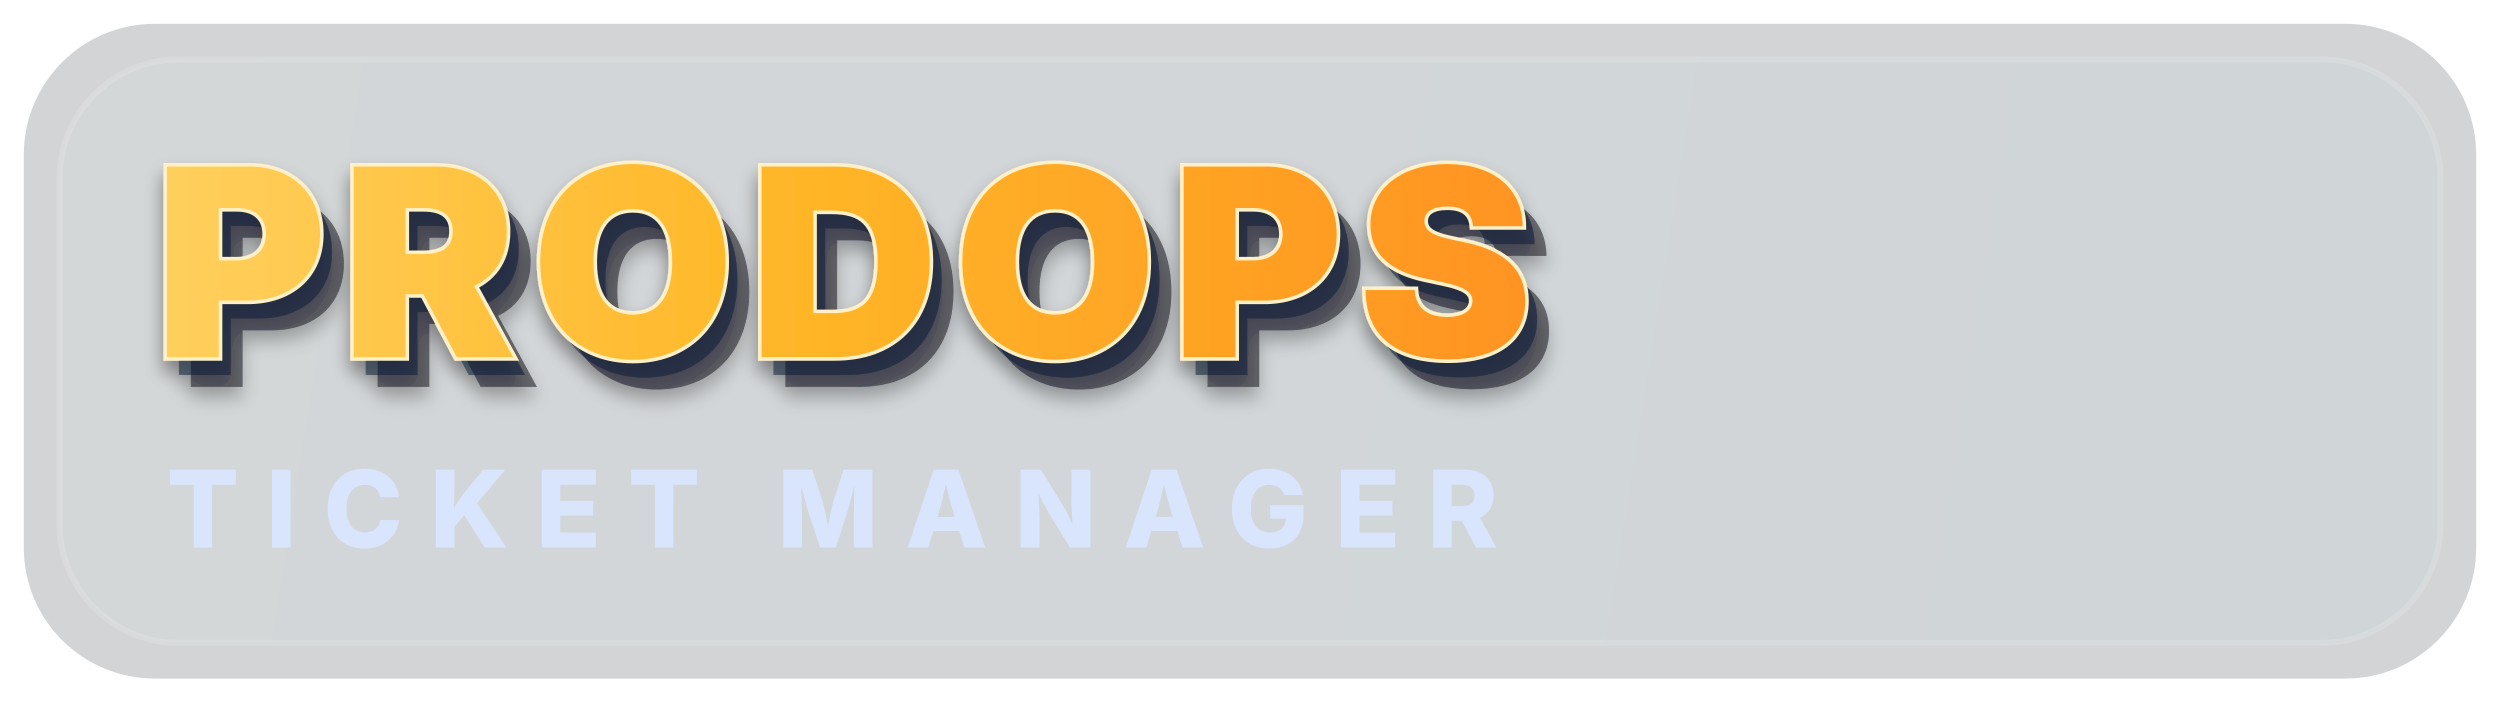
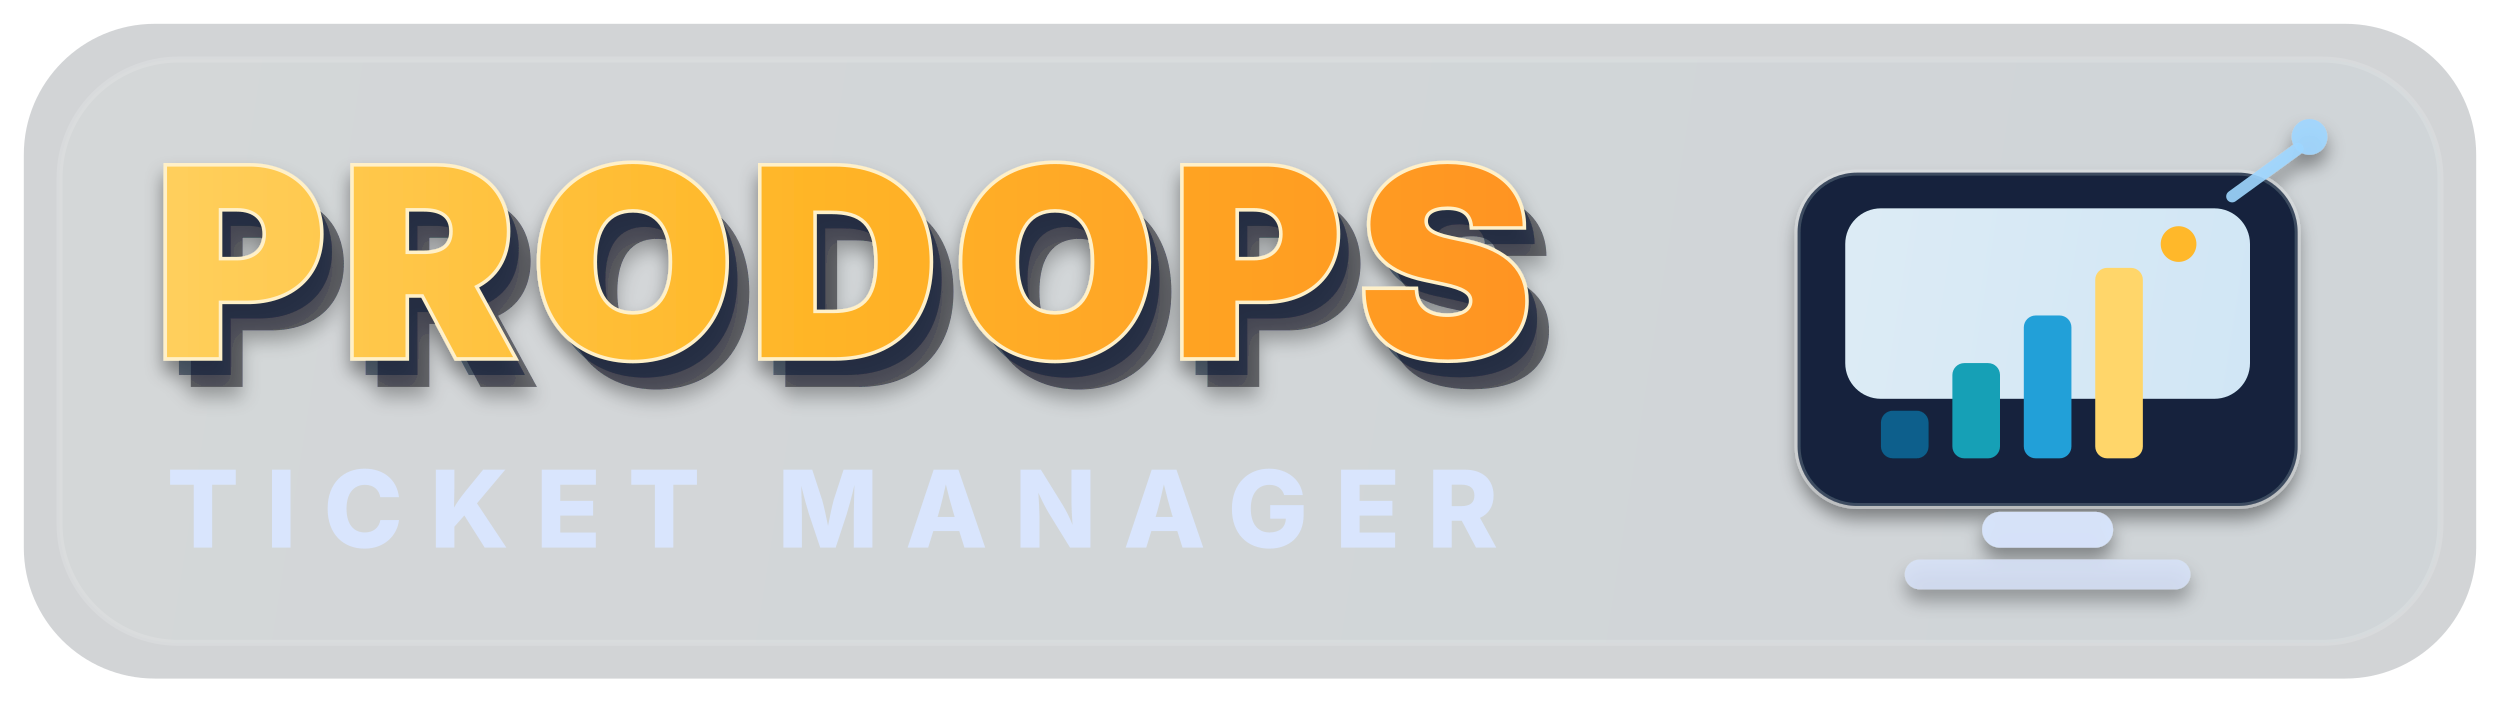
<svg xmlns="http://www.w3.org/2000/svg" width="420" height="118" viewBox="0 0 420 118" fill="none" role="img" aria-labelledby="title desc">
  <defs>
    <linearGradient id="prodopsGold" x1="0" y1="0" x2="420" y2="0" gradientUnits="userSpaceOnUse">
      <stop offset="0%" stop-color="#ffd66b" />
      <stop offset="30%" stop-color="#ffb829" />
      <stop offset="65%" stop-color="#ff8f1f" />
      <stop offset="100%" stop-color="#ff6a00" />
    </linearGradient>
    <linearGradient id="prodopsBlue" x1="0" y1="28" x2="420" y2="94" gradientUnits="userSpaceOnUse">
      <stop offset="0%" stop-color="#e8f6ff" />
      <stop offset="100%" stop-color="#9fd6ff" />
    </linearGradient>
    <filter id="shadow" x="-20%" y="-20%" width="140%" height="170%" color-interpolation-filters="sRGB">
      <feDropShadow dx="0" dy="6" stdDeviation="4" flood-color="#07111f" flood-opacity="0.55" />
      <feDropShadow dx="0" dy="2" stdDeviation="1.5" flood-color="#000000" flood-opacity="0.42" />
    </filter>
  </defs>
  <rect x="4" y="4" width="412" height="110" rx="22" fill="#08111f" fill-opacity="0.18" />
  <rect x="10" y="10" width="400" height="98" rx="20" fill="url(#prodopsBlue)" fill-opacity="0.06" stroke="rgba(255,255,255,0.14)" />
  <g filter="url(#shadow)">
    <text x="26" y="60" font-family="Segoe UI, Inter, Arial, sans-serif" font-size="44" font-weight="900" letter-spacing="2.5" fill="#08111f" opacity="0.55" transform="translate(4,5)">PRODOPS</text>
    <text x="26" y="60" font-family="Segoe UI, Inter, Arial, sans-serif" font-size="44" font-weight="900" letter-spacing="2.5" fill="#0f2138" opacity="0.55" transform="translate(2,3)">PRODOPS</text>
    <text x="26" y="60" font-family="Segoe UI, Inter, Arial, sans-serif" font-size="44" font-weight="900" letter-spacing="2.5" fill="url(#prodopsGold)" stroke="#fff0c8" stroke-width="1.2" paint-order="stroke fill">PRODOPS</text>
  </g>
  <text x="28" y="92" font-family="Segoe UI, Inter, Arial, sans-serif" font-size="18" font-weight="800" letter-spacing="4.5" fill="#d9e6ff" opacity="0.95">TICKET MANAGER</text>
+   <g transform="translate(302 23)" filter="url(#shadow)">
+     <rect x="0" y="6" width="84" height="56" rx="10" fill="#13243d" stroke="rgba(255,255,255,0.18)" />
+     <rect x="8" y="12" width="68" height="32" rx="6" fill="url(#prodopsBlue)" fill-opacity="0.95" />
+     <rect x="31" y="63" width="22" height="6" rx="3" fill="#d9e6ff" opacity="0.9" />
+     <rect x="18" y="71" width="48" height="5" rx="2.5" fill="#d9e6ff" opacity="0.7" />
+     <rect x="14" y="46" width="8" height="8" rx="2" fill="#0c5f8c" />
+     <rect x="26" y="38" width="8" height="16" rx="2" fill="#16a0b6" />
+     <rect x="38" y="30" width="8" height="24" rx="2" fill="#24a0d8" />
+     <rect x="50" y="22" width="8" height="32" rx="2" fill="#ffd66b" />
+     <circle cx="64" cy="18" r="3" fill="#ffb829" />
+     <path d="M73 10 L84 2" stroke="#9fd6ff" stroke-width="2" stroke-linecap="round" opacity="0.9" />
+     <circle cx="86" cy="0" r="3" fill="#9fd6ff" opacity="0.9" />
+   </g>
</svg>
